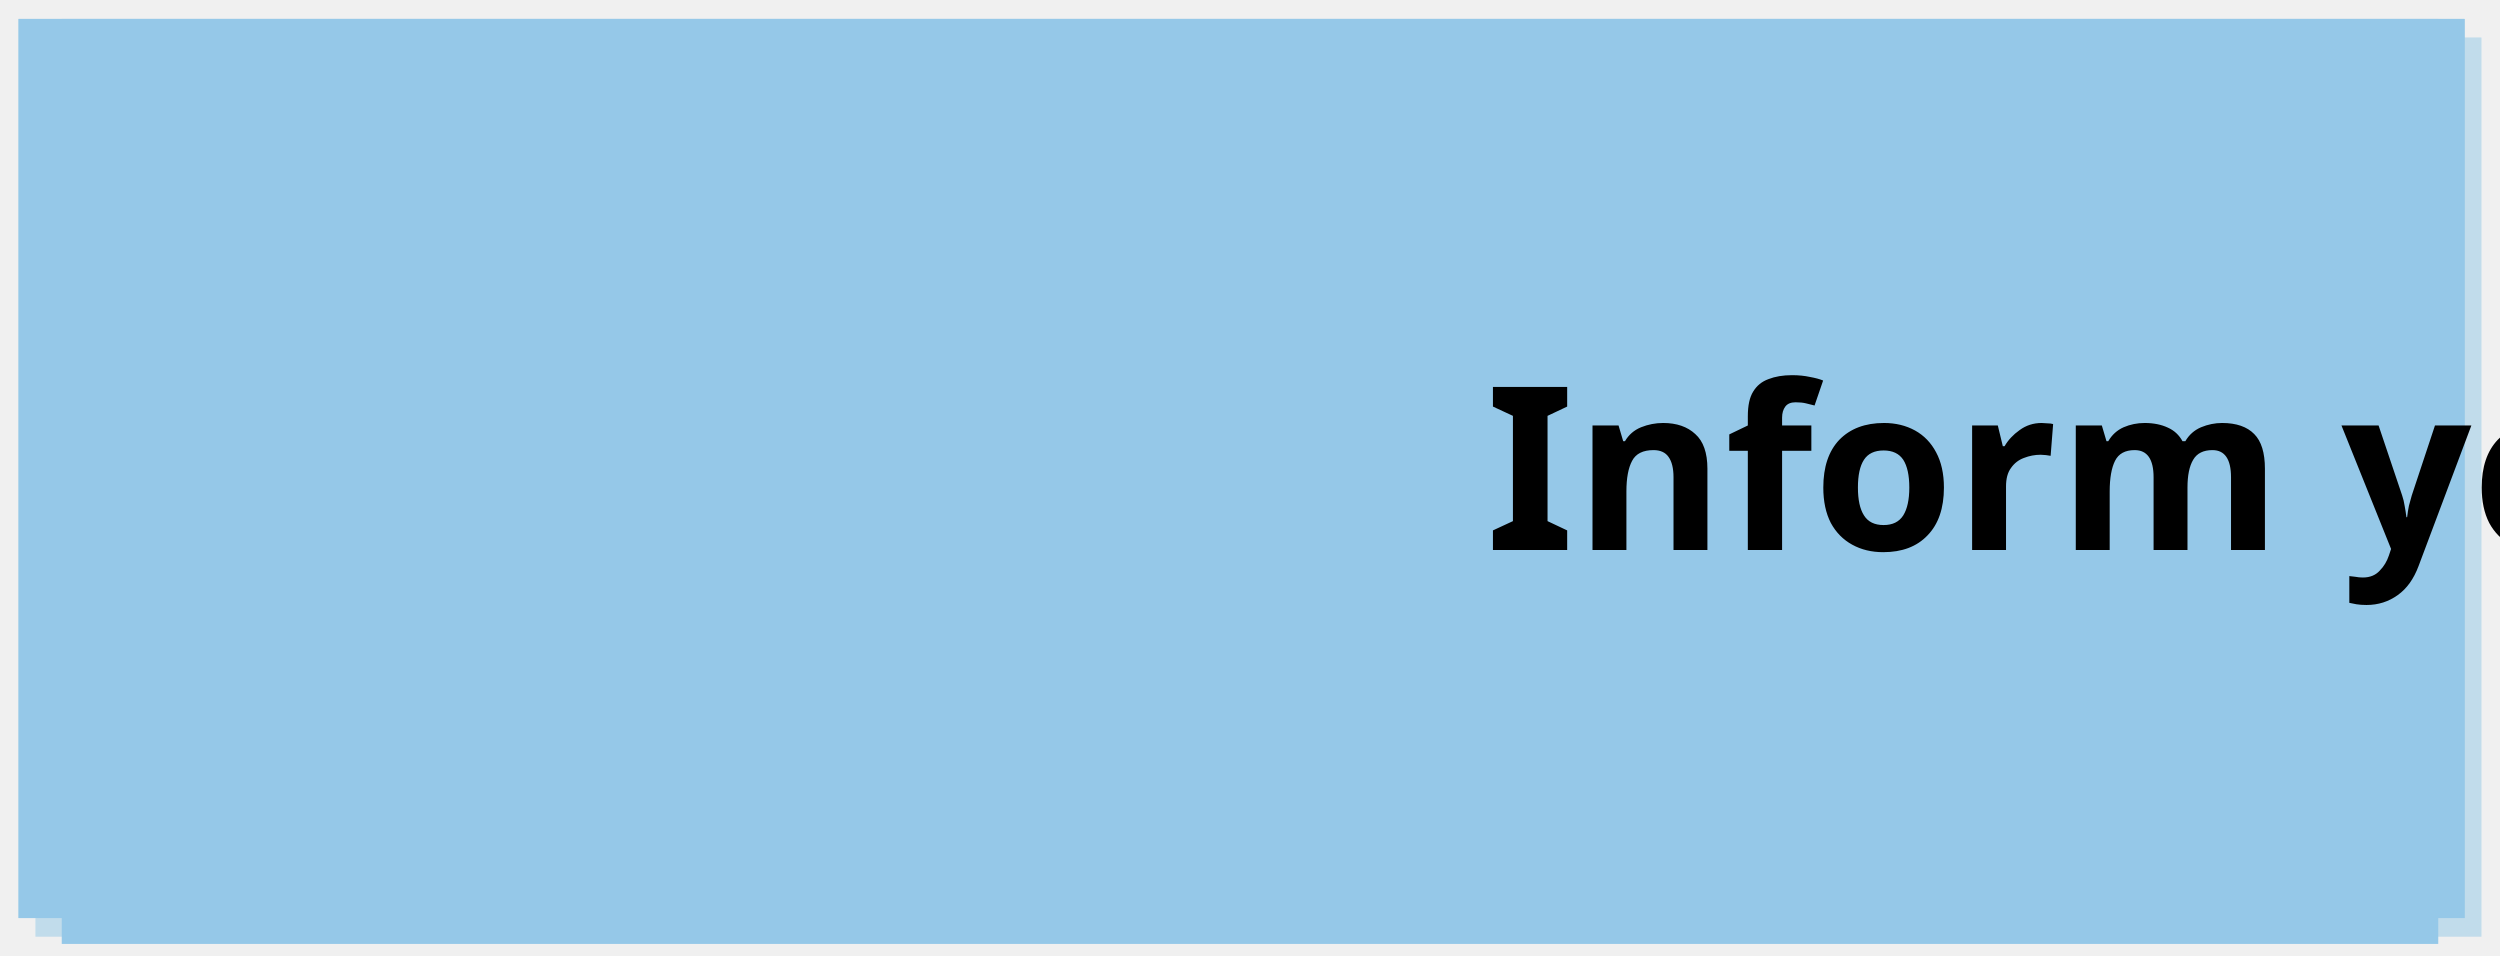
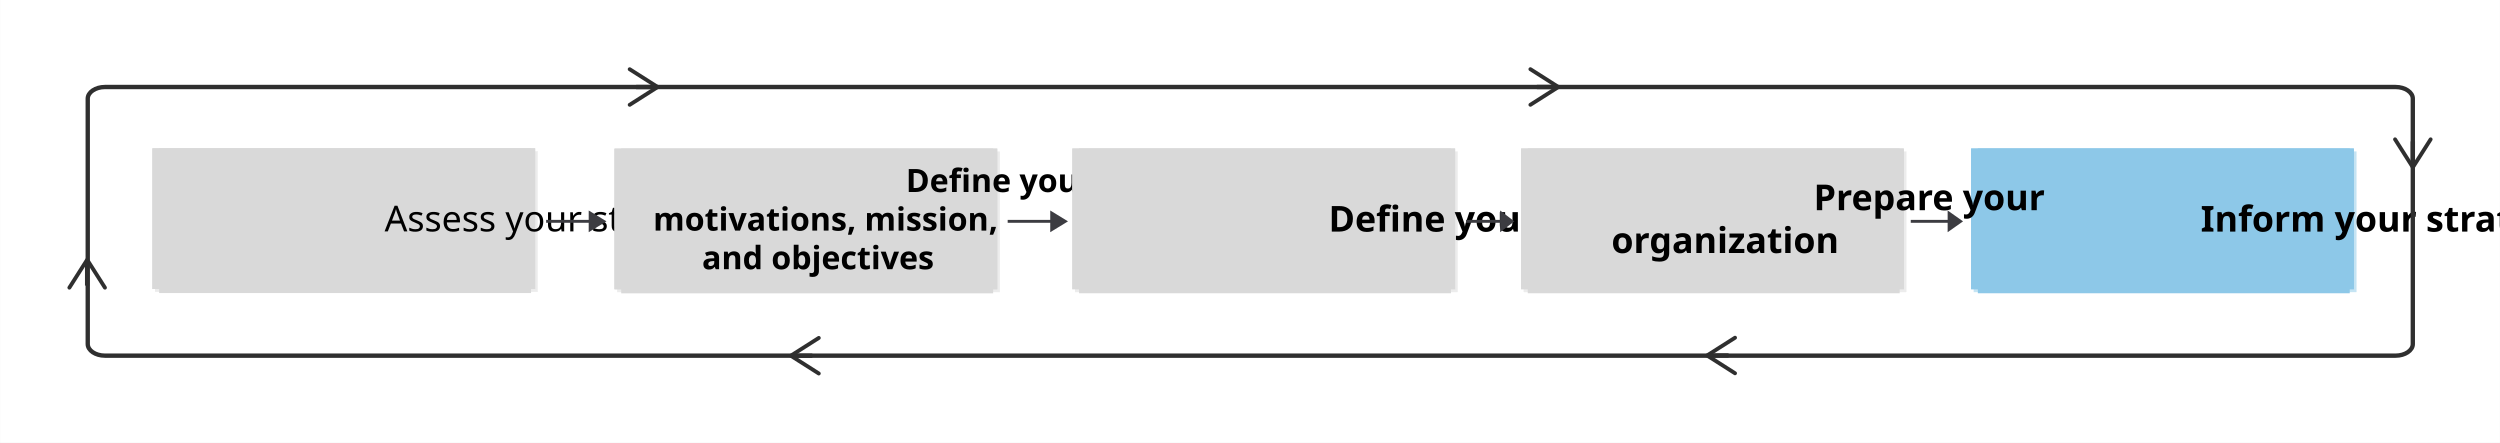
- <svg xmlns="http://www.w3.org/2000/svg" xmlns:ns1="http://schemas.microsoft.com/visio/2003/SVGExtensions/" width="1.52in" height="0.581in" viewBox="0 0 109.461 41.809" xml:space="preserve" color-interpolation-filters="sRGB" class="st5">
+ <svg xmlns="http://www.w3.org/2000/svg" xmlns:ns1="http://schemas.microsoft.com/visio/2003/SVGExtensions/" width="9.713in" height="1.72in" viewBox="0 0 699.351 123.859" xml:space="preserve" color-interpolation-filters="sRGB" class="st17">
  <ns1:documentProperties ns1:langID="127" ns1:viewMarkup="false" />
  <style type="text/css">
	
- 		.st1 {fill:#95c8e8;fill-opacity:0.3;stroke:none;stroke-linecap:butt;stroke-width:0.813}
- 		.st2 {fill:#95c8e8;stroke:none;stroke-linecap:butt;stroke-width:0.813}
- 		.st3 {fill:#95c8e8;stroke:none;stroke-linecap:round;stroke-linejoin:round;stroke-width:0.75}
- 		.st4 {fill:#000000;font-family:Segoe UI Variable Text Semibold;font-size:0.833em;font-weight:bold}
- 		.st5 {fill:none;fill-rule:evenodd;font-size:12px;overflow:visible;stroke-linecap:square;stroke-miterlimit:3}
+ 		.st1 {fill:#ffffff;stroke:none;stroke-linecap:round;stroke-linejoin:round;stroke-width:0.75}
+ 		.st2 {fill:#d9d9d9;fill-opacity:0.3;stroke:none;stroke-linecap:butt;stroke-width:0.813}
+ 		.st3 {fill:#d9d9d9;stroke:none;stroke-linecap:butt;stroke-width:0.813}
+ 		.st4 {fill:#d9d9d9;stroke:none;stroke-linecap:round;stroke-linejoin:round;stroke-width:0.75}
+ 		.st5 {fill:#000000;font-family:Segoe UI Variable Text Semibold;font-size:0.833em}
+ 		.st6 {fill:#000000;font-family:Segoe UI Variable Text Semibold;font-size:0.75em;font-weight:bold}
+ 		.st7 {font-size:1em}
+ 		.st8 {fill:#8dc8e8;fill-opacity:0.3;stroke:none;stroke-linecap:butt;stroke-width:0.813}
+ 		.st9 {fill:#8dc8e8;stroke:none;stroke-linecap:butt;stroke-width:0.813}
+ 		.st10 {fill:#8dc8e8;stroke:none;stroke-linecap:round;stroke-linejoin:round;stroke-width:0.75}
+ 		.st11 {fill:#000000;font-family:Segoe UI Variable Text Semibold;font-size:0.833em;font-weight:bold}
+ 		.st12 {stroke:#3c3c41;stroke-linecap:butt;stroke-width:0.813}
+ 		.st13 {fill:#3c3c41;stroke:none;stroke-linecap:butt;stroke-width:0.813}
+ 		.st14 {fill:none;stroke:#2f2f2f;stroke-linecap:butt;stroke-width:1.22}
+ 		.st15 {stroke:#2f2f2f;stroke-linecap:butt;stroke-width:1.22}
+ 		.st16 {fill:#2f2f2f;stroke:none;stroke-linecap:butt;stroke-width:0.813}
+ 		.st17 {fill:none;fill-rule:evenodd;font-size:12px;overflow:visible;stroke-linecap:square;stroke-miterlimit:3}
	
	</style>
-   <g ns1:mID="0" ns1:index="1" ns1:groupContext="foregroundPage">
+   <g ns1:mID="11" ns1:index="1" ns1:groupContext="backgroundPage">
+     <ns1:userDefs>
+       <ns1:ud ns1:nameU="msvVisioCreated" ns1:prompt="" ns1:val="VT0(0):26" />
+     </ns1:userDefs>
+     <ns1:pageProperties width="9.713" height="1.72" ns1:drawingScale="1" ns1:pageScale="1" ns1:drawingUnits="19" ns1:shadowOffsetX="9" ns1:shadowOffsetY="-9" />
+     <g id="shape1000-1" ns1:mID="1000" ns1:groupContext="shape">
+       <ns1:userDefs>
+         <ns1:ud ns1:nameU="Background" ns1:val="VT0(0):26" />
+         <ns1:ud ns1:nameU="visVersion" ns1:val="VT0(15):26" />
+         <ns1:ud ns1:nameU="msvShapeCategories" ns1:prompt="" ns1:val="VT4(DoNotContain)" />
+         <ns1:ud ns1:nameU="msvVisioCreated" ns1:prompt="" ns1:val="VT0(0):26" />
+       </ns1:userDefs>
+       <rect x="0" y="0" width="699.351" height="123.859" class="st1" />
+     </g>
+   </g>
+   <g ns1:mID="4" ns1:index="2" ns1:groupContext="foregroundPage">
    <ns1:pageProperties ns1:drawingScale="1" ns1:pageScale="1" ns1:drawingUnits="19" ns1:shadowOffsetX="9" ns1:shadowOffsetY="-9" />
-     <g id="group1018-1" transform="translate(0.813397,-0.495233)" ns1:mID="1018" ns1:groupContext="group">
-       <g id="group1019-2" transform="translate(-1.1191E-13,-0.318164)" ns1:mID="1019" ns1:groupContext="group">
-         <g id="group1020-3" transform="translate(0.737581,2.4869E-13)" ns1:mID="1020" ns1:groupContext="group">
-           <g id="shape1021-4" ns1:mID="1021" ns1:groupContext="shape">
-             <rect x="0" y="2.44" width="107.097" height="39.368" class="st1" />
-           </g>
-           <g id="shape1022-6" ns1:mID="1022" ns1:groupContext="shape">
-             <rect x="0" y="2.44" width="107.097" height="39.368" class="st1" />
-           </g>
-         </g>
-         <g id="group1023-8" transform="translate(0,-0.813397)" ns1:mID="1023" ns1:groupContext="group">
-           <g id="shape1024-9" ns1:mID="1024" ns1:groupContext="shape">
-             <rect x="0" y="2.44" width="107.097" height="39.368" class="st2" />
-           </g>
-           <g id="shape1025-11" ns1:mID="1025" ns1:groupContext="shape">
-             <rect x="0" y="2.44" width="107.097" height="39.368" class="st2" />
-           </g>
-         </g>
-       </g>
-       <g id="shape1026-13" ns1:mID="1026" ns1:groupContext="shape" transform="translate(1.89005,1.35003E-13)">
-         <ns1:textBlock ns1:margins="rect(4,4,4,4)" />
-         <ns1:textRect cx="52.027" cy="21.559" width="104.06" height="40.5" />
-         <rect x="0" y="1.309" width="104.054" height="40.5" class="st3" />
-         <text x="5.18" y="24.56" class="st4" ns1:langID="1033">
+     <g id="group1000-3" transform="translate(42.5846,-41.872)" ns1:mID="1000" ns1:groupContext="group">
+       <g id="group1001-4" transform="translate(-1.1191E-13,-0.318164)" ns1:mID="1001" ns1:groupContext="group">
+         <g id="group1002-5" transform="translate(0.737581,2.70006E-13)" ns1:mID="1002" ns1:groupContext="group">
+           <g id="shape1003-6" ns1:mID="1003" ns1:groupContext="shape">
+             <rect x="0" y="84.491" width="107.097" height="39.368" class="st2" />
+           </g>
+           <g id="shape1004-8" ns1:mID="1004" ns1:groupContext="shape">
+             <rect x="0" y="84.491" width="107.097" height="39.368" class="st2" />
+           </g>
+         </g>
+         <g id="group1005-10" transform="translate(0,-0.813397)" ns1:mID="1005" ns1:groupContext="group">
+           <g id="shape1006-11" ns1:mID="1006" ns1:groupContext="shape">
+             <rect x="0" y="84.491" width="107.097" height="39.368" class="st3" />
+           </g>
+           <g id="shape1007-13" ns1:mID="1007" ns1:groupContext="shape">
+             <rect x="0" y="84.491" width="107.097" height="39.368" class="st3" />
+           </g>
+         </g>
+       </g>
+       <g id="shape1008-15" ns1:mID="1008" ns1:groupContext="shape" transform="translate(1.89005,1.42109E-13)">
+         <ns1:textBlock ns1:margins="rect(4,4,4,4)" />
+         <ns1:textRect cx="52.027" cy="103.609" width="104.06" height="40.5" />
+         <rect x="0" y="83.359" width="104.054" height="40.5" class="st4" />
+         <text x="5.91" y="106.61" class="st5" ns1:langID="1033">
+           <ns1:paragraph ns1:horizAlign="1" />
+           <ns1:tabList />Assess your strategy</text>
+       </g>
+     </g>
+     <g id="group1009-18" transform="translate(171.865,-41.7887)" ns1:mID="1009" ns1:groupContext="group">
+       <g id="group1010-19" transform="translate(-1.1191E-13,-0.318164)" ns1:mID="1010" ns1:groupContext="group">
+         <g id="group1011-20" transform="translate(0.737581,2.70006E-13)" ns1:mID="1011" ns1:groupContext="group">
+           <g id="shape1012-21" ns1:mID="1012" ns1:groupContext="shape">
+             <rect x="0" y="84.491" width="107.097" height="39.368" class="st2" />
+           </g>
+           <g id="shape1013-23" ns1:mID="1013" ns1:groupContext="shape">
+             <rect x="0" y="84.491" width="107.097" height="39.368" class="st2" />
+           </g>
+         </g>
+         <g id="group1014-25" transform="translate(0,-0.813397)" ns1:mID="1014" ns1:groupContext="group">
+           <g id="shape1015-26" ns1:mID="1015" ns1:groupContext="shape">
+             <rect x="0" y="84.491" width="107.097" height="39.368" class="st3" />
+           </g>
+           <g id="shape1016-28" ns1:mID="1016" ns1:groupContext="shape">
+             <rect x="0" y="84.491" width="107.097" height="39.368" class="st3" />
+           </g>
+         </g>
+       </g>
+       <g id="shape1017-30" ns1:mID="1017" ns1:groupContext="shape" transform="translate(1.89005,1.42109E-13)">
+         <ns1:textBlock ns1:margins="rect(4,4,4,4)" />
+         <ns1:textRect cx="52.027" cy="103.609" width="104.06" height="40.5" />
+         <rect x="0" y="83.359" width="104.054" height="40.5" class="st4" />
+         <text x="28.16" y="95.51" class="st6" ns1:langID="1033">
+           <ns1:paragraph ns1:horizAlign="1" />
+           <ns1:tabList />Define your <tspan x="8.93" dy="1.2em" class="st7">motivations, mission, </tspan>
+           <tspan x="22.61" dy="1.2em" class="st7">and objectives</tspan>
+         </text>
+       </g>
+     </g>
+     <g id="group1018-35" transform="translate(551.416,-41.8095)" ns1:mID="1018" ns1:groupContext="group">
+       <g id="group1019-36" transform="translate(-1.1191E-13,-0.318164)" ns1:mID="1019" ns1:groupContext="group">
+         <g id="group1020-37" transform="translate(0.737581,2.70006E-13)" ns1:mID="1020" ns1:groupContext="group">
+           <g id="shape1021-38" ns1:mID="1021" ns1:groupContext="shape">
+             <rect x="0" y="84.491" width="107.097" height="39.368" class="st8" />
+           </g>
+           <g id="shape1022-40" ns1:mID="1022" ns1:groupContext="shape">
+             <rect x="0" y="84.491" width="107.097" height="39.368" class="st8" />
+           </g>
+         </g>
+         <g id="group1023-42" transform="translate(0,-0.813397)" ns1:mID="1023" ns1:groupContext="group">
+           <g id="shape1024-43" ns1:mID="1024" ns1:groupContext="shape">
+             <rect x="0" y="84.491" width="107.097" height="39.368" class="st9" />
+           </g>
+           <g id="shape1025-45" ns1:mID="1025" ns1:groupContext="shape">
+             <rect x="0" y="84.491" width="107.097" height="39.368" class="st9" />
+           </g>
+         </g>
+       </g>
+       <g id="shape1026-47" ns1:mID="1026" ns1:groupContext="shape" transform="translate(1.89005,1.42109E-13)">
+         <ns1:textBlock ns1:margins="rect(4,4,4,4)" />
+         <ns1:textRect cx="52.027" cy="103.609" width="104.06" height="40.5" />
+         <rect x="0" y="83.359" width="104.054" height="40.5" class="st10" />
+         <text x="5.18" y="106.61" class="st11" ns1:langID="1033">
          <ns1:paragraph ns1:horizAlign="1" />
          <ns1:tabList />Inform your strategy</text>
+       </g>
+     </g>
+     <g id="group1027-50" transform="translate(299.961,-41.8096)" ns1:mID="1027" ns1:groupContext="group">
+       <g id="group1028-51" transform="translate(-1.1191E-13,-0.318164)" ns1:mID="1028" ns1:groupContext="group">
+         <g id="group1029-52" transform="translate(0.737581,2.70006E-13)" ns1:mID="1029" ns1:groupContext="group">
+           <g id="shape1030-53" ns1:mID="1030" ns1:groupContext="shape">
+             <rect x="0" y="84.491" width="107.097" height="39.368" class="st2" />
+           </g>
+           <g id="shape1031-55" ns1:mID="1031" ns1:groupContext="shape">
+             <rect x="0" y="84.491" width="107.097" height="39.368" class="st2" />
+           </g>
+         </g>
+         <g id="group1032-57" transform="translate(0,-0.813397)" ns1:mID="1032" ns1:groupContext="group">
+           <g id="shape1033-58" ns1:mID="1033" ns1:groupContext="shape">
+             <rect x="0" y="84.491" width="107.097" height="39.368" class="st3" />
+           </g>
+           <g id="shape1034-60" ns1:mID="1034" ns1:groupContext="shape">
+             <rect x="0" y="84.491" width="107.097" height="39.368" class="st3" />
+           </g>
+         </g>
+       </g>
+       <g id="shape1035-62" ns1:mID="1035" ns1:groupContext="shape" transform="translate(1.89005,1.42109E-13)">
+         <ns1:textBlock ns1:margins="rect(4,4,4,4)" />
+         <ns1:textRect cx="52.027" cy="103.609" width="104.06" height="40.5" />
+         <rect x="0" y="83.359" width="104.054" height="40.5" class="st4" />
+         <text x="12.63" y="106.61" class="st11" ns1:langID="1033">
+           <ns1:paragraph ns1:horizAlign="1" />
+           <ns1:tabList />Define your team</text>
+       </g>
+     </g>
+     <g id="group1036-65" transform="translate(425.499,-41.8095)" ns1:mID="1036" ns1:groupContext="group">
+       <g id="group1037-66" transform="translate(-1.1191E-13,-0.318164)" ns1:mID="1037" ns1:groupContext="group">
+         <g id="group1038-67" transform="translate(0.737581,2.70006E-13)" ns1:mID="1038" ns1:groupContext="group">
+           <g id="shape1039-68" ns1:mID="1039" ns1:groupContext="shape">
+             <rect x="0" y="84.491" width="107.097" height="39.368" class="st2" />
+           </g>
+           <g id="shape1040-70" ns1:mID="1040" ns1:groupContext="shape">
+             <rect x="0" y="84.491" width="107.097" height="39.368" class="st2" />
+           </g>
+         </g>
+         <g id="group1041-72" transform="translate(0,-0.813397)" ns1:mID="1041" ns1:groupContext="group">
+           <g id="shape1042-73" ns1:mID="1042" ns1:groupContext="shape">
+             <rect x="0" y="84.491" width="107.097" height="39.368" class="st3" />
+           </g>
+           <g id="shape1043-75" ns1:mID="1043" ns1:groupContext="shape">
+             <rect x="0" y="84.491" width="107.097" height="39.368" class="st3" />
+           </g>
+         </g>
+       </g>
+       <g id="shape1044-77" ns1:mID="1044" ns1:groupContext="shape" transform="translate(1.89005,1.42109E-13)">
+         <ns1:textBlock ns1:margins="rect(4,4,4,4)" />
+         <ns1:textRect cx="52.027" cy="103.609" width="104.06" height="40.5" />
+         <rect x="0" y="83.359" width="104.054" height="40.5" class="st4" />
+         <text x="22.8" y="100.61" class="st11" ns1:langID="1033">
+           <ns1:paragraph ns1:horizAlign="1" />
+           <ns1:tabList />Prepare your <tspan x="23.4" dy="1.2em" class="st7">organization</tspan>
+         </text>
+       </g>
+     </g>
+     <g id="group1045-81" transform="translate(281.878,-58.8924)" ns1:mID="1045" ns1:groupContext="group">
+       <g id="shape1046-82" ns1:mID="1046" ns1:groupContext="shape" transform="translate(0,-3.04211)">
+         <path d="M0 123.86 L12.75 123.86" class="st12" />
+       </g>
+       <g id="shape1047-85" ns1:mID="1047" ns1:groupContext="shape" transform="translate(11.9076,-2.84217E-14)">
+         <path d="M0 123.86 L4.97 120.82 L0 117.78 L0 123.86 Z" class="st13" />
+       </g>
+     </g>
+     <g id="group1048-87" transform="translate(410.128,-58.8924)" ns1:mID="1048" ns1:groupContext="group">
+       <g id="shape1049-88" ns1:mID="1049" ns1:groupContext="shape" transform="translate(0,-3.04211)">
+         <path d="M0 123.86 L10.2 123.86" class="st12" />
+       </g>
+       <g id="shape1050-91" ns1:mID="1050" ns1:groupContext="shape" transform="translate(9.52609,-2.84217E-14)">
+         <path d="M0 123.86 L3.97 120.82 L0 117.78 L0 123.86 Z" class="st13" />
+       </g>
+     </g>
+     <g id="group1051-93" transform="translate(534.541,-58.8924)" ns1:mID="1051" ns1:groupContext="group">
+       <g id="shape1052-94" ns1:mID="1052" ns1:groupContext="shape" transform="translate(0,-3.04211)">
+         <path d="M0 123.86 L11.05 123.86" class="st12" />
+       </g>
+       <g id="shape1053-97" ns1:mID="1053" ns1:groupContext="shape" transform="translate(10.3199,-2.84217E-14)">
+         <path d="M0 123.86 L4.31 120.82 L0 117.78 L0 123.86 Z" class="st13" />
+       </g>
+     </g>
+     <g id="shape1054-99" ns1:mID="1054" ns1:groupContext="shape" transform="translate(24.5018,-24.3556)">
+       <path d="M645.69 48.7 C648.33 48.7 650.5 50.17 650.5 51.95 L650.5 120.61 C650.5 122.4 648.33 123.86 645.69 123.86 L4.81        123.86 C2.16 123.86 0 122.4 0 120.61 L0 51.95 C0 50.17 2.16 48.7 4.81 48.7 L645.69 48.7 Z" class="st14" />
+     </g>
+     <g id="group1055-101" transform="translate(175.506,-93.9883)" ns1:mID="1055" ns1:groupContext="group">
+       <g id="shape1056-102" ns1:mID="1056" ns1:groupContext="shape" transform="translate(2.42311,-5.52459)">
+         <path d="M0 123.86 L5.24 123.86" class="st15" />
+       </g>
+       <g id="shape1057-105" ns1:mID="1057" ns1:groupContext="shape">
+         <path d="M0.16 123.61 C0 123.35 0.08 123.01 0.33 122.85 L7.42 118.33 L0.33 113.82 C0.08 113.66 0 113.32 0.16 113.06         C0.33 112.81 0.67 112.73 0.92 112.9 L8.73 117.87 C8.89 117.97 8.99 118.15 8.99 118.33 C8.99 118.52 8.89         118.7 8.73 118.8 L0.92 123.77 C0.83 123.83 0.73 123.86 0.63 123.86 C0.44 123.86 0.27 123.77 0.16 123.61         Z" class="st16" />
+       </g>
+     </g>
+     <g id="group1058-107" transform="translate(427.506,-93.9971)" ns1:mID="1058" ns1:groupContext="group">
+       <g id="shape1059-108" ns1:mID="1059" ns1:groupContext="shape" transform="translate(2.42311,-5.52459)">
+         <path d="M0 123.86 L5.24 123.86" class="st15" />
+       </g>
+       <g id="shape1060-111" ns1:mID="1060" ns1:groupContext="shape">
+         <path d="M0.16 123.61 C0 123.35 0.08 123.01 0.33 122.85 L7.42 118.33 L0.33 113.82 C0.08 113.66 0 113.32 0.16 113.06         C0.33 112.81 0.67 112.73 0.92 112.9 L8.73 117.87 C8.89 117.97 8.99 118.15 8.99 118.33 C8.99 118.52 8.89         118.7 8.73 118.8 L0.92 123.77 C0.83 123.83 0.73 123.86 0.63 123.86 C0.44 123.86 0.27 123.77 0.16 123.61         Z" class="st16" />
+       </g>
+     </g>
+     <g id="group1064-113" transform="translate(220.667,-18.8134)" ns1:mID="1064" ns1:groupContext="group">
+       <g id="shape1065-114" ns1:mID="1065" ns1:groupContext="shape" transform="translate(1.32014,-5.52459)">
+         <path d="M0 123.86 L5.24 123.86" class="st15" />
+       </g>
+       <g id="shape1066-117" ns1:mID="1066" ns1:groupContext="shape">
+         <path d="M8.82 123.61 C8.99 123.35 8.91 123.01 8.66 122.85 L1.57 118.33 L8.66 113.82 C8.91 113.66 8.99 113.32 8.82         113.06 C8.66 112.81 8.32 112.73 8.07 112.9 L0.25 117.87 C0.1 117.97 0 118.15 0 118.33 C0 118.52 0.1         118.7 0.25 118.8 L8.07 123.77 C8.16 123.83 8.26 123.86 8.36 123.86 C8.54 123.86 8.72 123.77 8.82 123.61         Z" class="st16" />
+       </g>
+     </g>
+     <g id="group1070-119" transform="translate(18.8134,-42.7564)" ns1:mID="1070" ns1:groupContext="group">
+       <g id="shape1071-120" ns1:mID="1071" ns1:groupContext="shape" transform="translate(129.384,116.192) rotate(90)">
+         <path d="M0 123.86 L6.47 123.86" class="st15" />
+       </g>
+       <g id="shape1072-123" ns1:mID="1072" ns1:groupContext="shape">
+         <path d="M0.25 123.7 C0.51 123.86 0.85 123.78 1.01 123.53 L5.52 116.44 L10.04 123.53 C10.2 123.78 10.54 123.86 10.8         123.7 C11.05 123.53 11.12 123.19 10.96 122.94 L5.99 115.13 C5.89 114.97 5.71 114.87 5.52 114.87 C5.34         114.87 5.16 114.97 5.06 115.13 L0.09 122.94 C0.03 123.03 0 123.13 0 123.23 C0 123.41 0.09 123.59 0.25         123.7 Z" class="st16" />
+       </g>
+     </g>
+     <g id="group1073-125" transform="translate(669.489,-76.5064)" ns1:mID="1073" ns1:groupContext="group">
+       <g id="shape1074-126" ns1:mID="1074" ns1:groupContext="shape" transform="translate(129.384,116.065) rotate(90)">
+         <path d="M0 123.86 L6.47 123.86" class="st15" />
+       </g>
+       <g id="shape1075-129" ns1:mID="1075" ns1:groupContext="shape">
+         <path d="M0.25 115.03 C0.51 114.87 0.85 114.95 1.01 115.2 L5.52 122.29 L10.04 115.2 C10.2 114.95 10.54 114.87 10.8         115.03 C11.05 115.2 11.12 115.54 10.96 115.79 L5.99 123.61 C5.89 123.76 5.71 123.86 5.52 123.86 C5.34         123.86 5.16 123.76 5.06 123.61 L0.09 115.79 C0.03 115.7 0 115.6 0 115.5 C0 115.32 0.09 115.14 0.25 115.03         Z" class="st16" />
+       </g>
+     </g>
+     <g id="group1076-131" transform="translate(152.752,-58.8954)" ns1:mID="1076" ns1:groupContext="group">
+       <g id="shape1077-132" ns1:mID="1077" ns1:groupContext="shape" transform="translate(0,-3.04211)">
+         <path d="M0 123.86 L12.75 123.86" class="st12" />
+       </g>
+       <g id="shape1078-135" ns1:mID="1078" ns1:groupContext="shape" transform="translate(11.9076,-2.84217E-14)">
+         <path d="M0 123.86 L4.97 120.82 L0 117.78 L0 123.86 Z" class="st13" />
+       </g>
+     </g>
+     <g id="group1079-137" transform="translate(477.013,-18.8752)" ns1:mID="1079" ns1:groupContext="group">
+       <g id="shape1080-138" ns1:mID="1080" ns1:groupContext="shape" transform="translate(1.32014,-5.52459)">
+         <path d="M0 123.86 L5.24 123.86" class="st15" />
+       </g>
+       <g id="shape1081-141" ns1:mID="1081" ns1:groupContext="shape">
+         <path d="M8.82 123.61 C8.99 123.35 8.91 123.01 8.66 122.85 L1.57 118.33 L8.66 113.82 C8.91 113.66 8.99 113.32 8.82         113.06 C8.66 112.81 8.32 112.73 8.07 112.9 L0.25 117.87 C0.1 117.97 0 118.15 0 118.33 C0 118.52 0.1         118.7 0.25 118.8 L8.07 123.77 C8.16 123.83 8.26 123.86 8.36 123.86 C8.54 123.86 8.72 123.77 8.82 123.61         Z" class="st16" />
      </g>
    </g>
  </g>
</svg>
